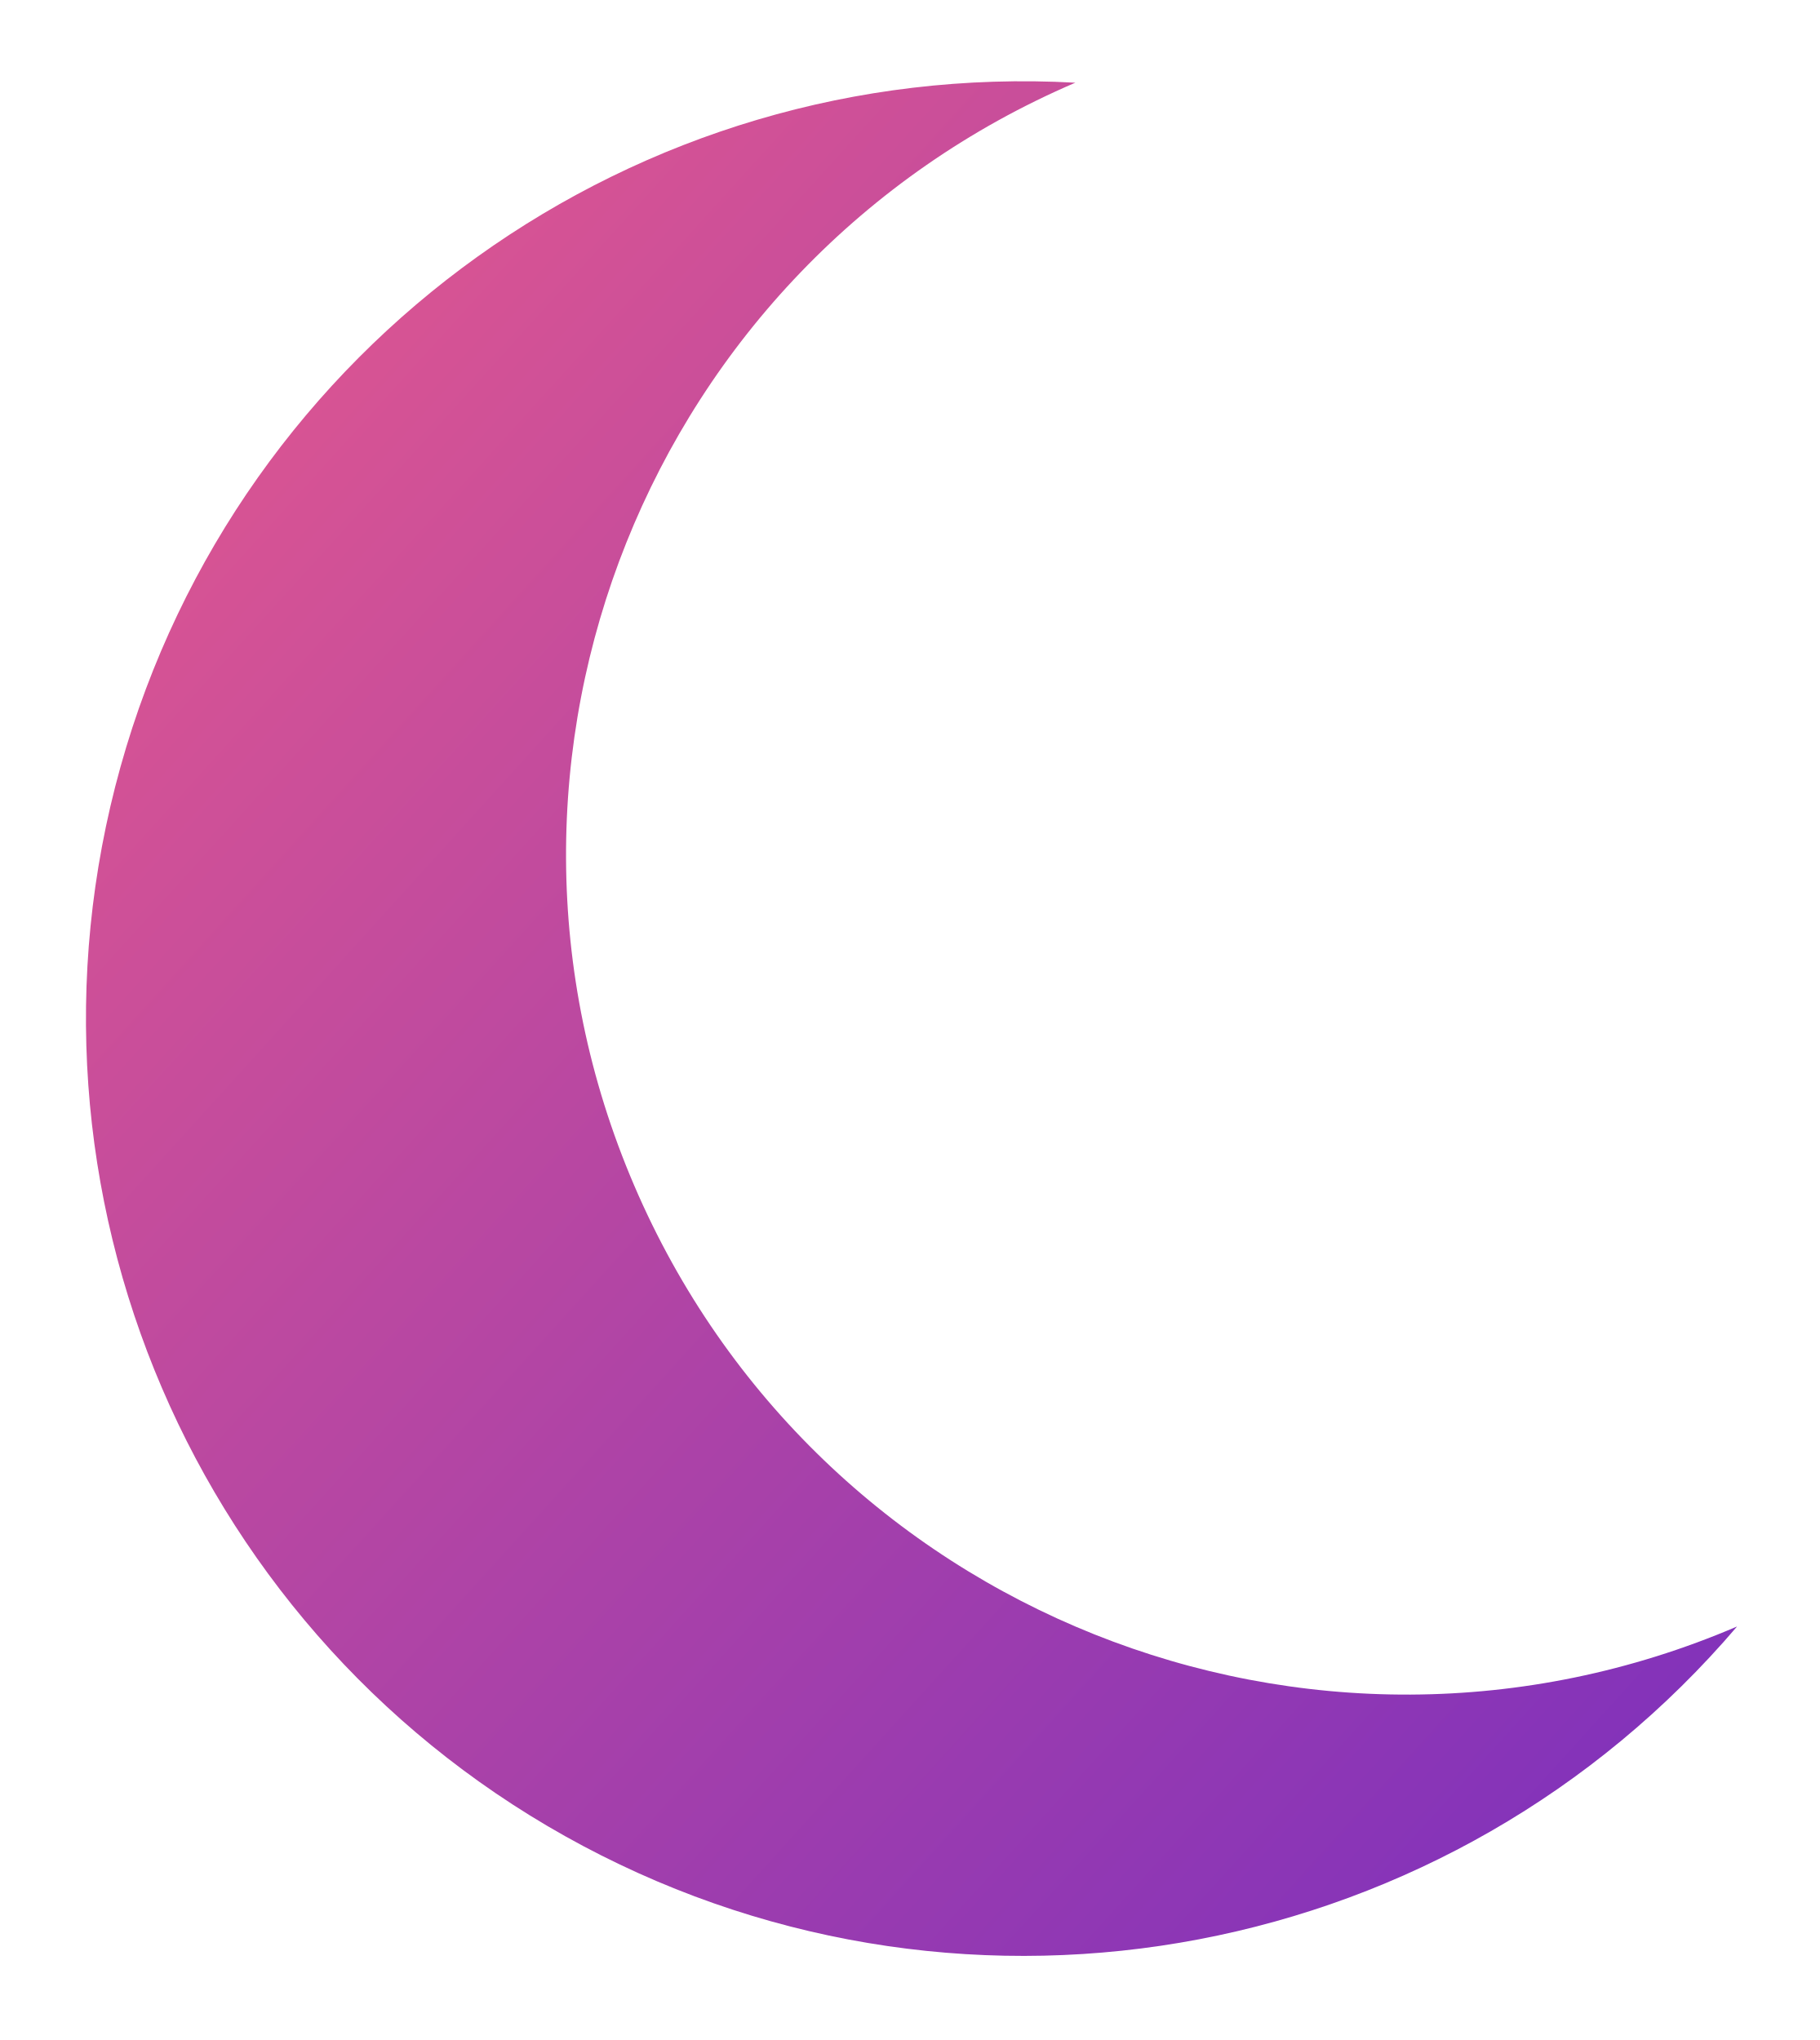
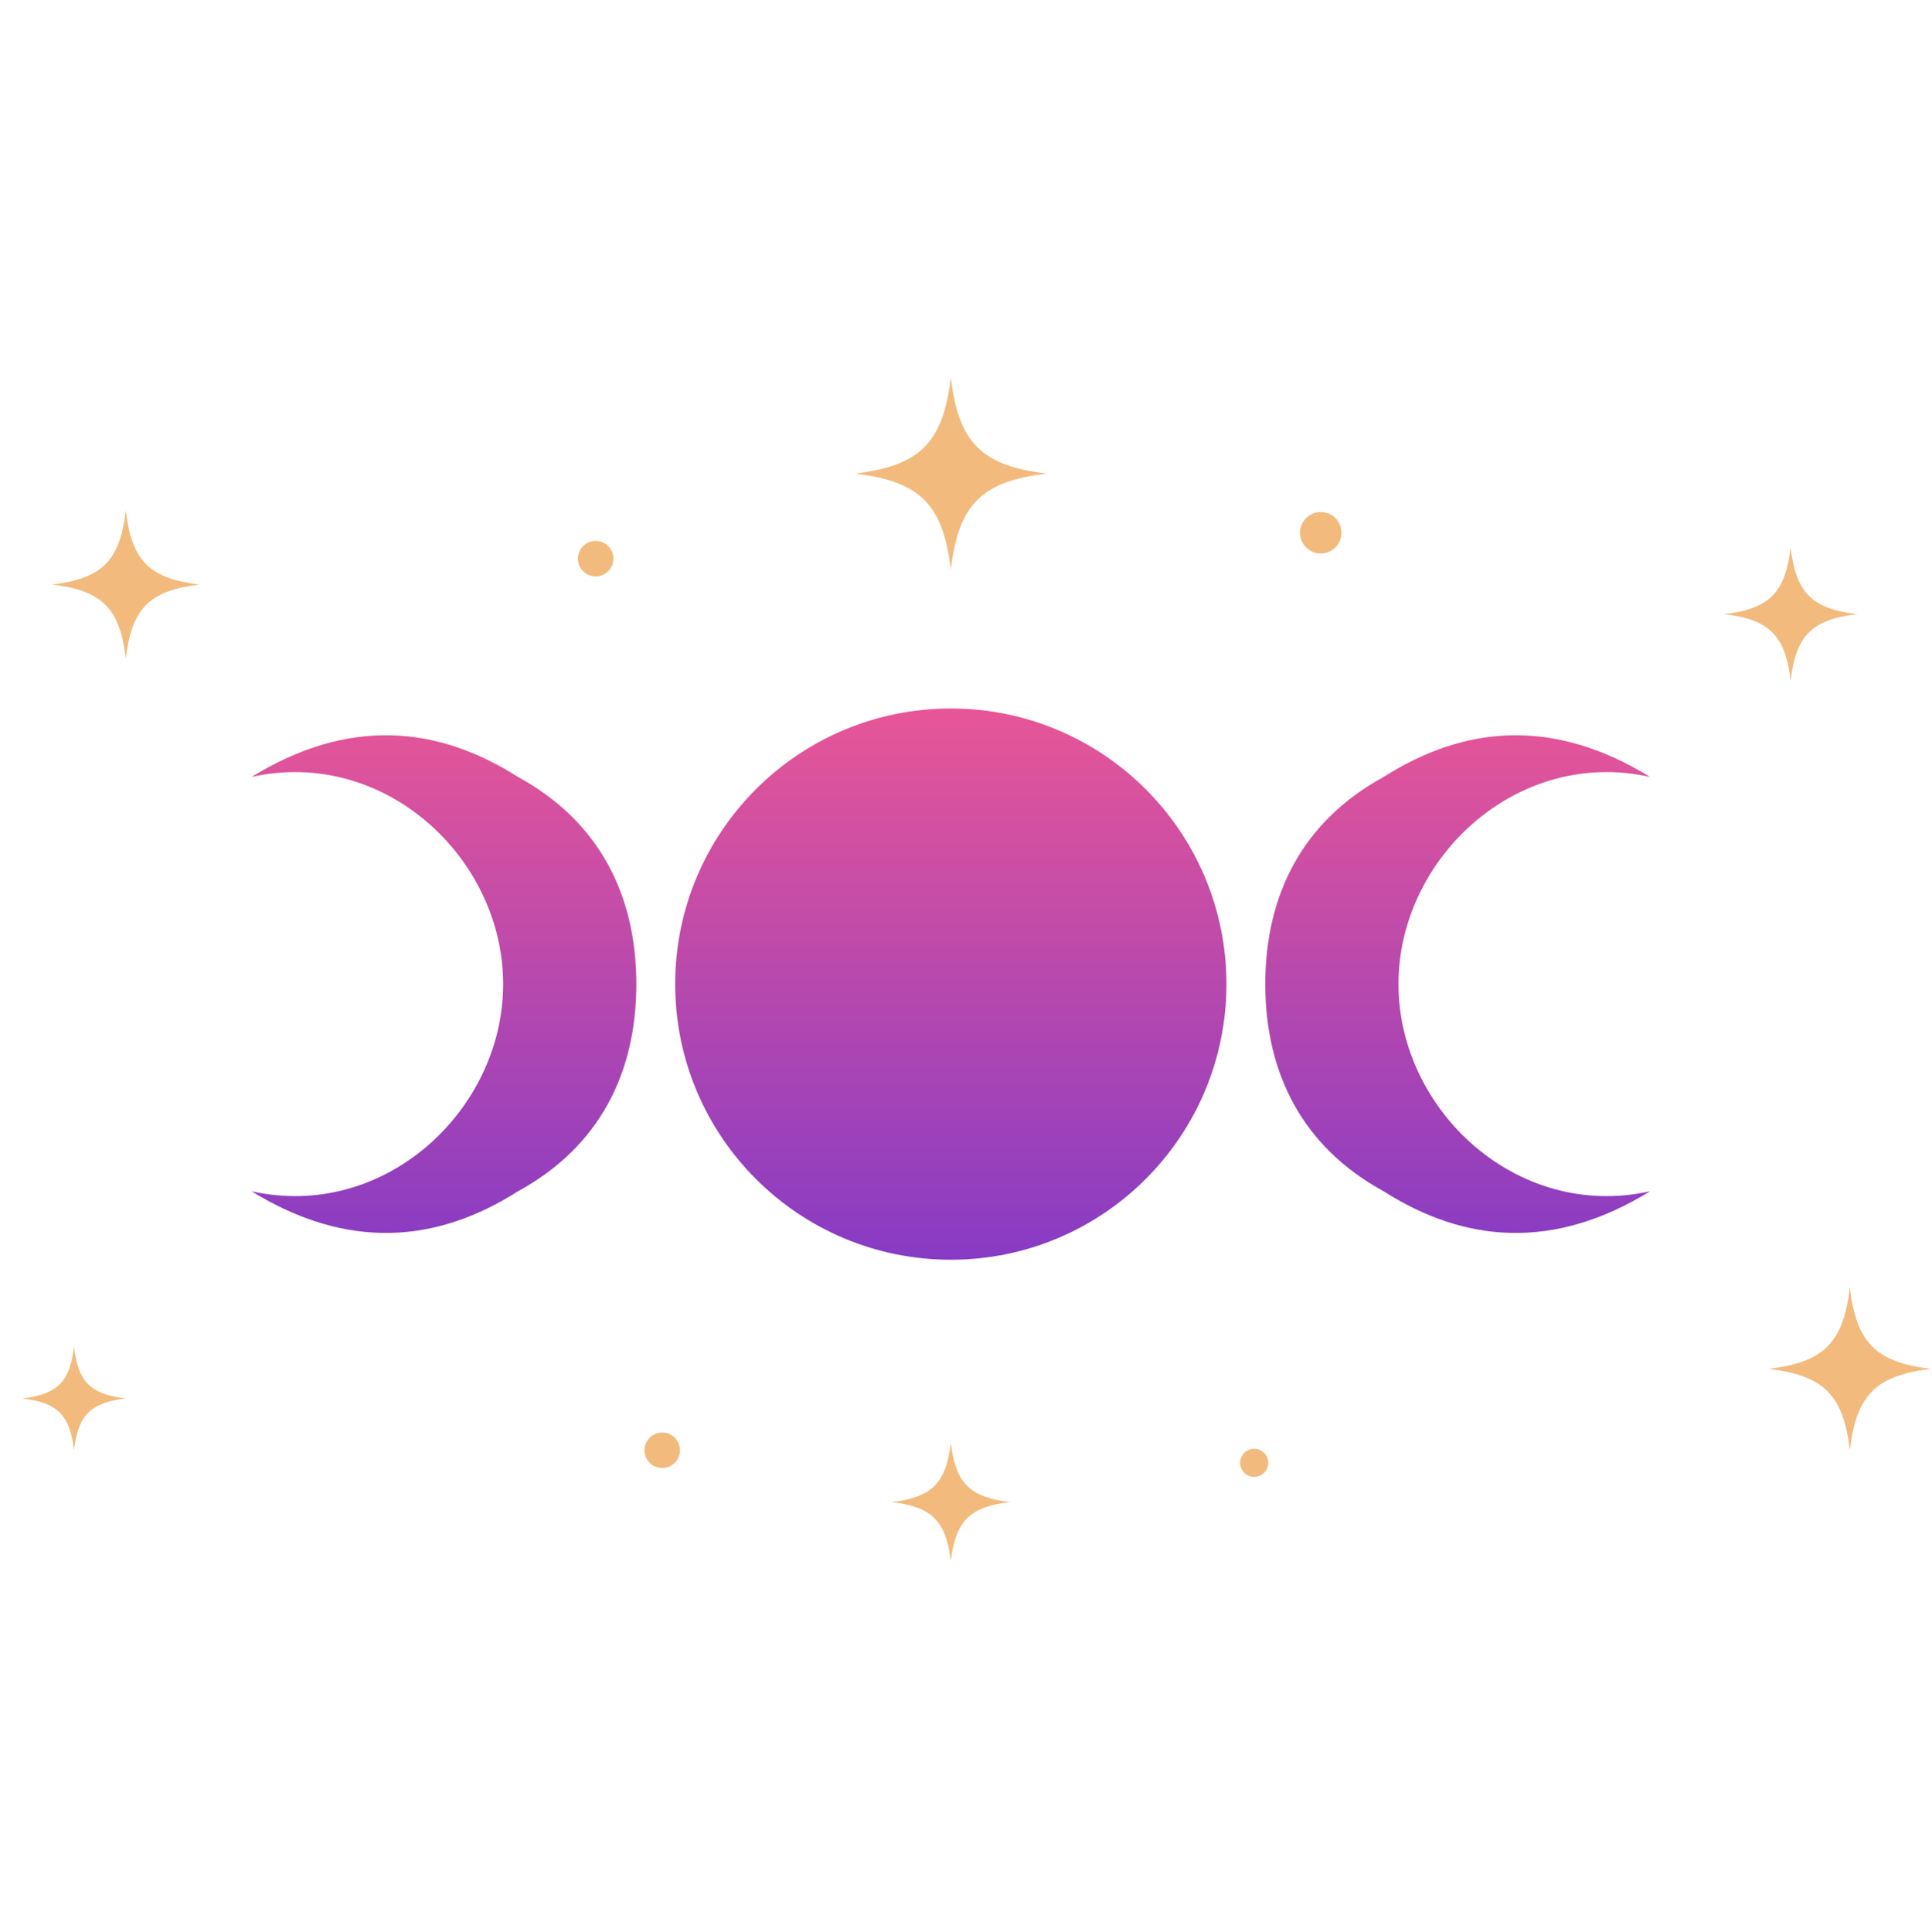
- <svg xmlns="http://www.w3.org/2000/svg" viewBox="13 5 66 74">
+ <svg xmlns="http://www.w3.org/2000/svg" viewBox="27 -31 261 261" role="img" aria-label="Luna Softwares">
  <defs>
-     <linearGradient id="lua-luna" x1="0" y1="0" x2="1" y2="1">
-       <stop offset="0" stop-color="#E85A8C" />
-       <stop offset="1" stop-color="#7A2FBE" />
+     <linearGradient id="luna-full" gradientUnits="userSpaceOnUse" x1="0" y1="64.75" x2="0" y2="139.25">
+       <stop stop-color="#E75697" />
+       <stop offset="1" stop-color="#873BC4" />
    </linearGradient>
  </defs>
-   <path d="M52 8a34 34 0 1 0 24 56A28 28 0 0 1 52 8z" fill="url(#lua-luna)" />
+   <g fill="url(#luna-full)">
+     <path d="M61 74C74 66 86 67 97 74C108 80 113 90 113 102C113 114 108 124 97 130C86 137 74 138 61 130C79 134 95 119 95 102C95 85 79 70 61 74Z" />
+     <circle cx="155.5" cy="102" r="37.25" />
+     <path d="M61 74C74 66 86 67 97 74C108 80 113 90 113 102C113 114 108 124 97 130C86 137 74 138 61 130C79 134 95 119 95 102C95 85 79 70 61 74Z" transform="translate(311 0) scale(-1 1)" />
+   </g>
+   <g fill="#F2BB7D">
+     <path d="M0-1C.08-.32.32-.08 1 0C.32.08.08.32 0 1C-.08.32-.32.08-1 0C-.32-.08-.08-.32 0-1Z" transform="translate(44 48) scale(10)" />
+     <path d="M0-1C.08-.32.32-.08 1 0C.32.08.08.32 0 1C-.08.32-.32.08-1 0C-.32-.08-.08-.32 0-1Z" transform="translate(155.5 33) scale(13)" />
+     <path d="M0-1C.08-.32.32-.08 1 0C.32.08.08.32 0 1C-.08.32-.32.08-1 0C-.32-.08-.08-.32 0-1Z" transform="translate(269 52) scale(9)" />
+     <path d="M0-1C.08-.32.32-.08 1 0C.32.08.08.32 0 1C-.08.32-.32.08-1 0C-.32-.08-.08-.32 0-1Z" transform="translate(37 158) scale(7)" />
+     <path d="M0-1C.08-.32.32-.08 1 0C.32.08.08.32 0 1C-.08.32-.32.08-1 0C-.32-.08-.08-.32 0-1Z" transform="translate(277 154) scale(11)" />
+     <path d="M0-1C.08-.32.32-.08 1 0C.32.08.08.32 0 1C-.08.32-.32.08-1 0C-.32-.08-.08-.32 0-1Z" transform="translate(155.5 172) scale(8)" />
+     <circle cx="107.5" cy="44.5" r="2.4" />
+     <circle cx="205.5" cy="41" r="2.8" />
+     <circle cx="116.5" cy="165" r="2.4" />
+     <circle cx="196.5" cy="166.7" r="1.9" />
+   </g>
</svg>
